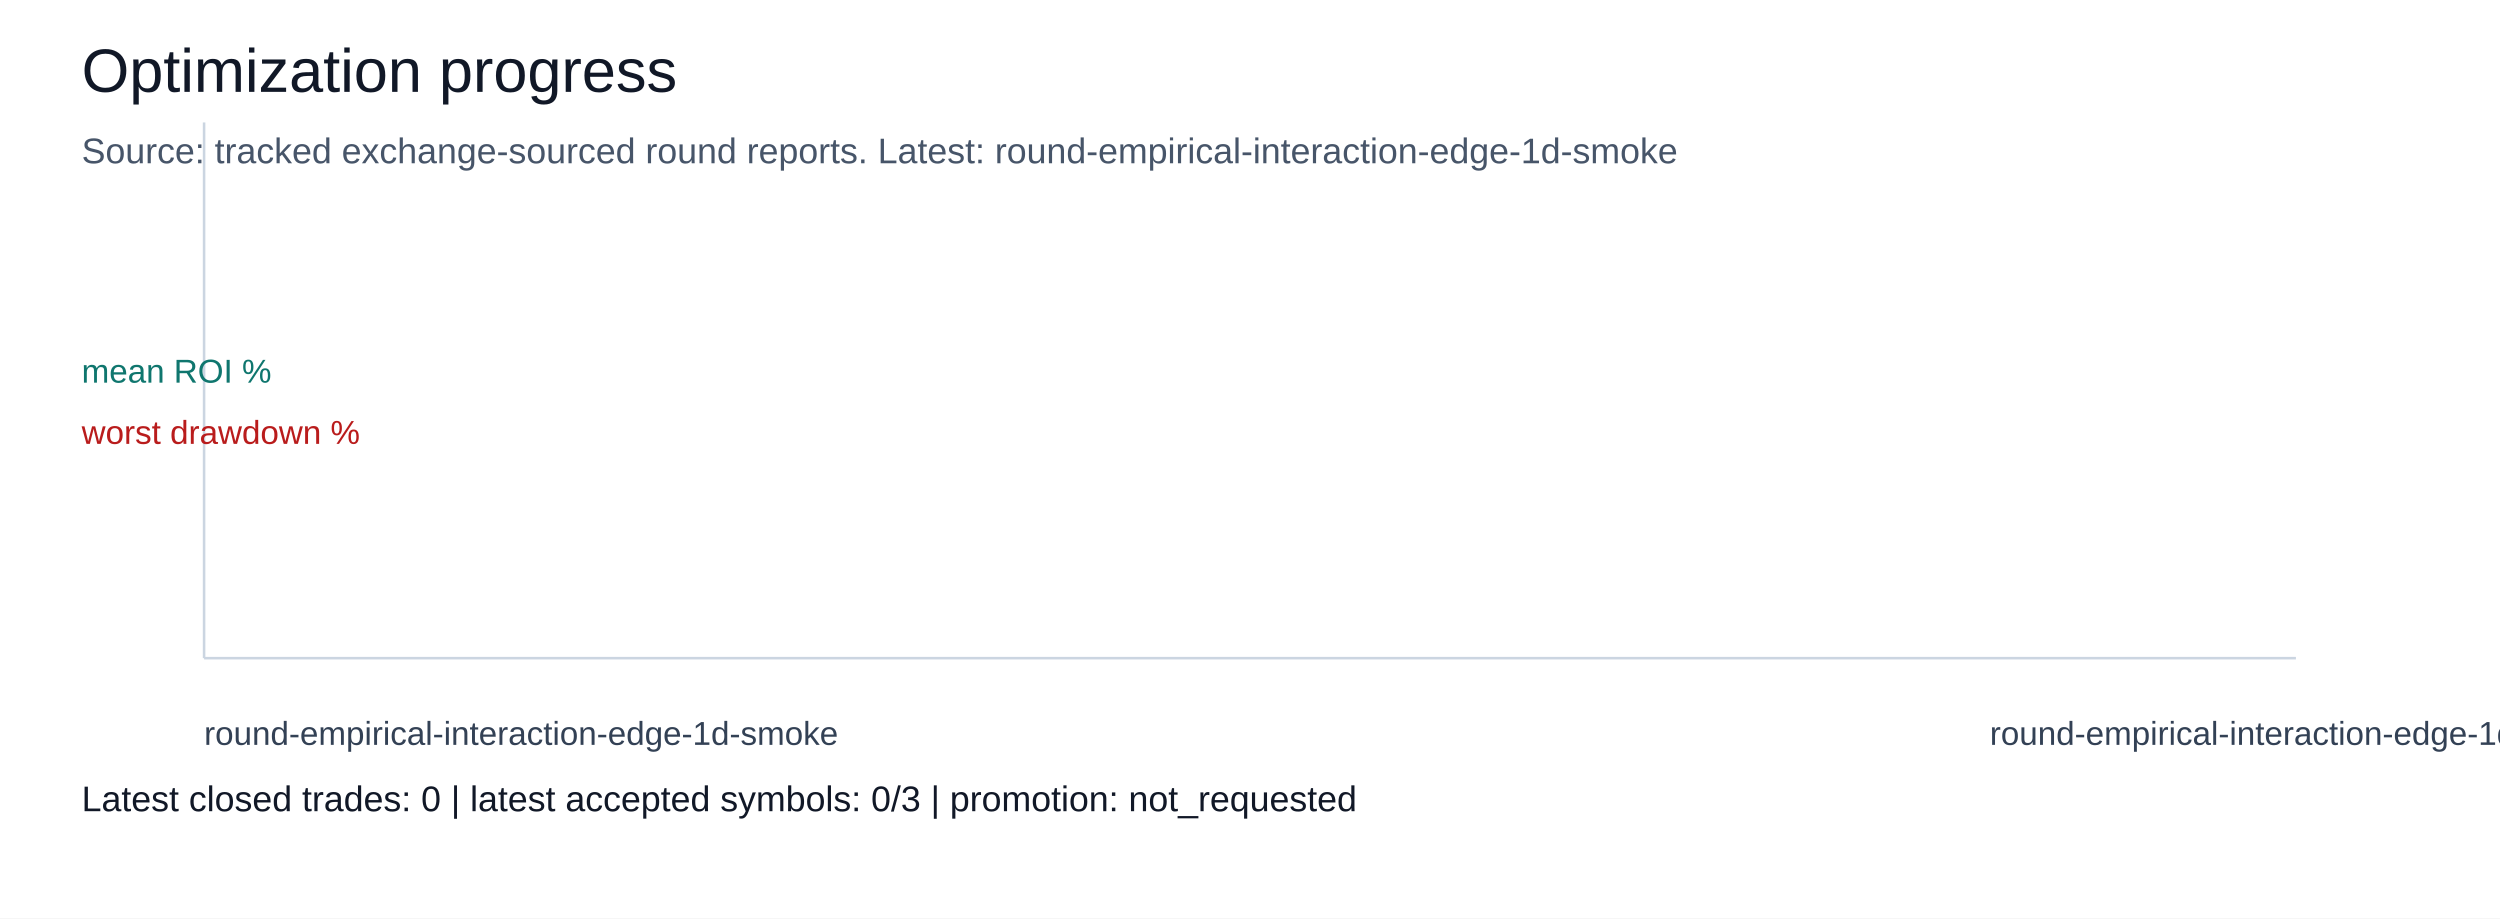
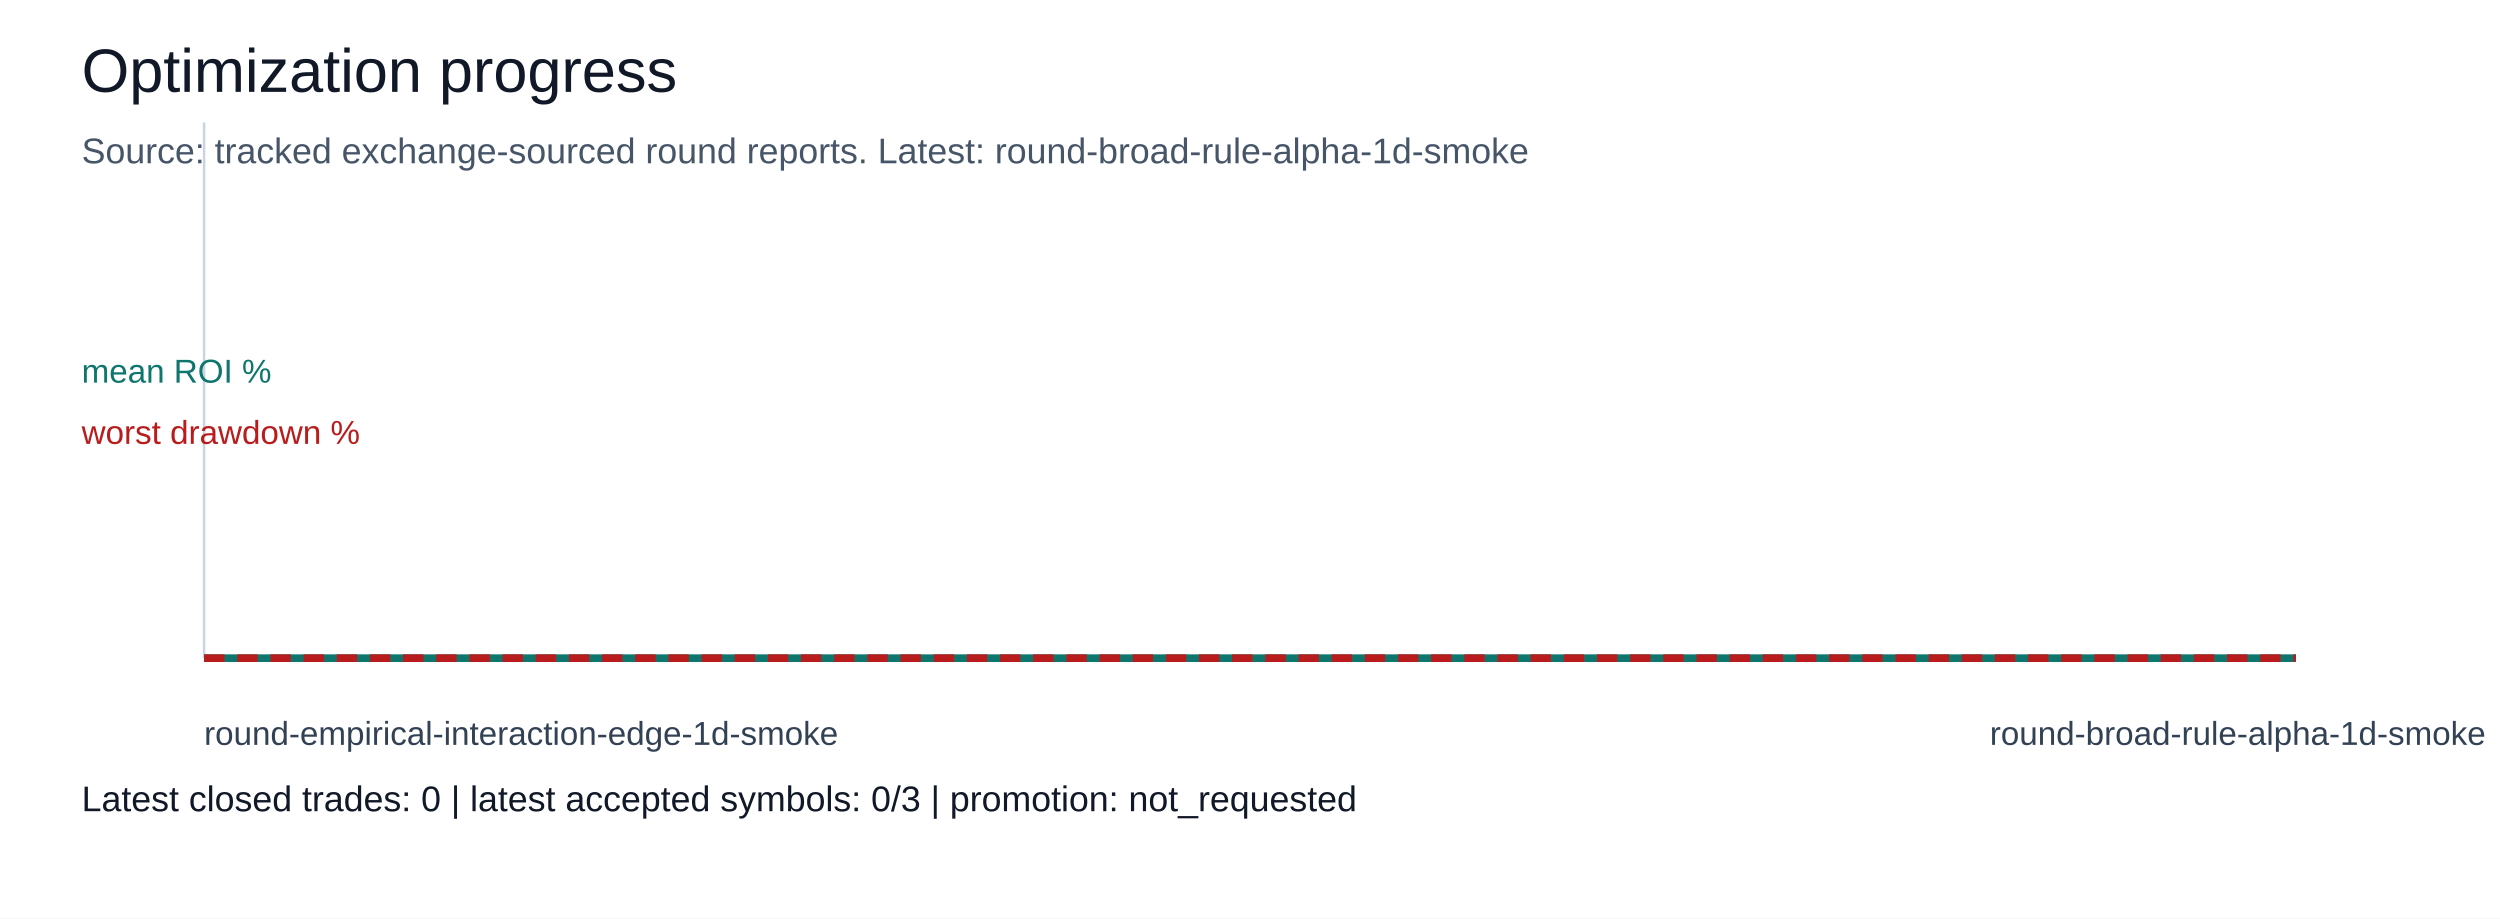
<svg xmlns="http://www.w3.org/2000/svg" width="980" height="360" viewBox="0 0 980 360">
  <rect width="980" height="360" fill="#ffffff" />
  <text x="32" y="36" font-family="Segoe UI, Arial, sans-serif" font-size="24" fill="#111827">Optimization progress</text>
-   <text x="32" y="64" font-family="Segoe UI, Arial, sans-serif" font-size="14" fill="#475569">Source: tracked exchange-sourced round reports. Latest: round-empirical-interaction-edge-1d-smoke</text>
+   <text x="32" y="64" font-family="Segoe UI, Arial, sans-serif" font-size="14" fill="#475569">Source: tracked exchange-sourced round reports. Latest: round-broad-rule-alpha-1d-smoke</text>
  <line x1="80" y1="48" x2="80" y2="258" stroke="#cbd5e1" />
  <line x1="80" y1="258" x2="900" y2="258" stroke="#cbd5e1" />
-   <polyline points="80.00,258.00" fill="none" stroke="#0f766e" stroke-width="3" />
-   <polyline points="80.00,258.00" fill="none" stroke="#b91c1c" stroke-width="3" stroke-dasharray="8 5" />
+   <polyline points="80.00,258.00 900.00,258.00" fill="none" stroke="#0f766e" stroke-width="3" />
+   <polyline points="80.00,258.00 900.00,258.00" fill="none" stroke="#b91c1c" stroke-width="3" stroke-dasharray="8 5" />
  <text x="32" y="150" font-family="Segoe UI, Arial, sans-serif" font-size="13" fill="#0f766e">mean ROI %</text>
  <text x="32" y="174" font-family="Segoe UI, Arial, sans-serif" font-size="13" fill="#b91c1c">worst drawdown %</text>
  <text x="80" y="292" font-family="Segoe UI, Arial, sans-serif" font-size="13" fill="#334155">round-empirical-interaction-edge-1d-smoke</text>
-   <text x="780" y="292" font-family="Segoe UI, Arial, sans-serif" font-size="13" fill="#334155">round-empirical-interaction-edge-1d-smoke</text>
+   <text x="780" y="292" font-family="Segoe UI, Arial, sans-serif" font-size="13" fill="#334155">round-broad-rule-alpha-1d-smoke</text>
  <text x="32" y="318" font-family="Segoe UI, Arial, sans-serif" font-size="14" fill="#111827">Latest closed trades: 0 | latest accepted symbols: 0/3 | promotion: not_requested</text>
</svg>
